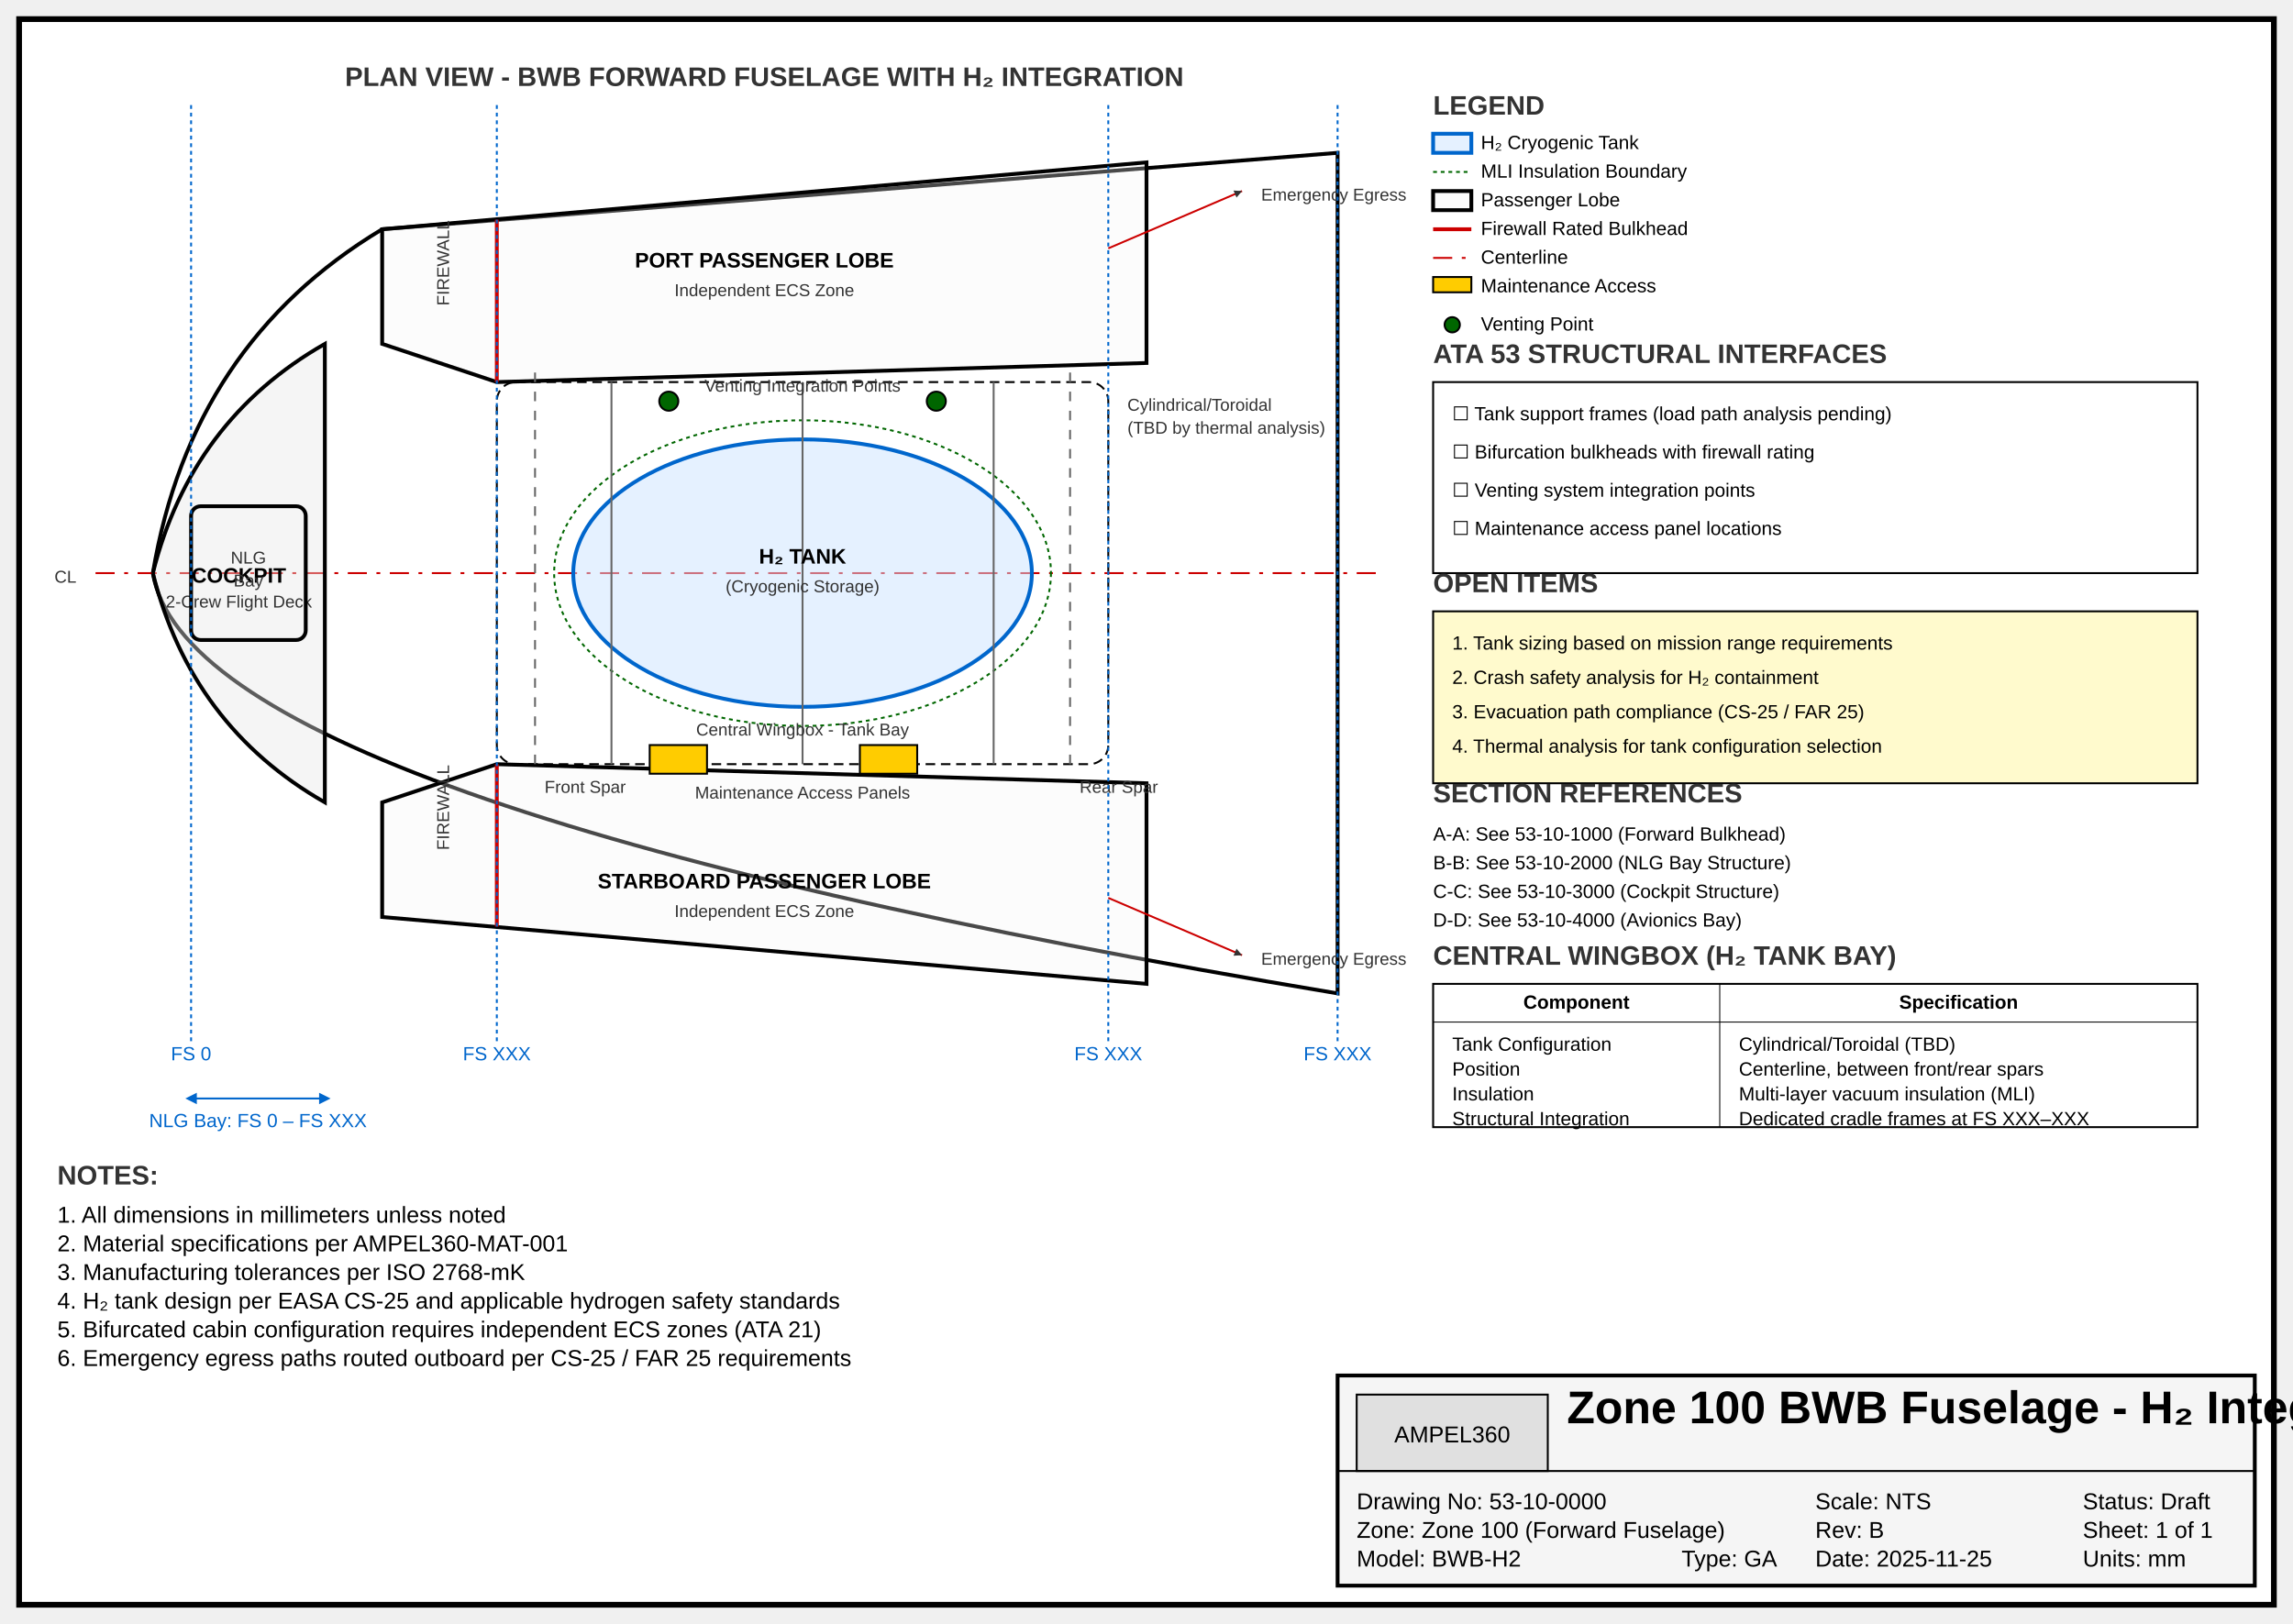
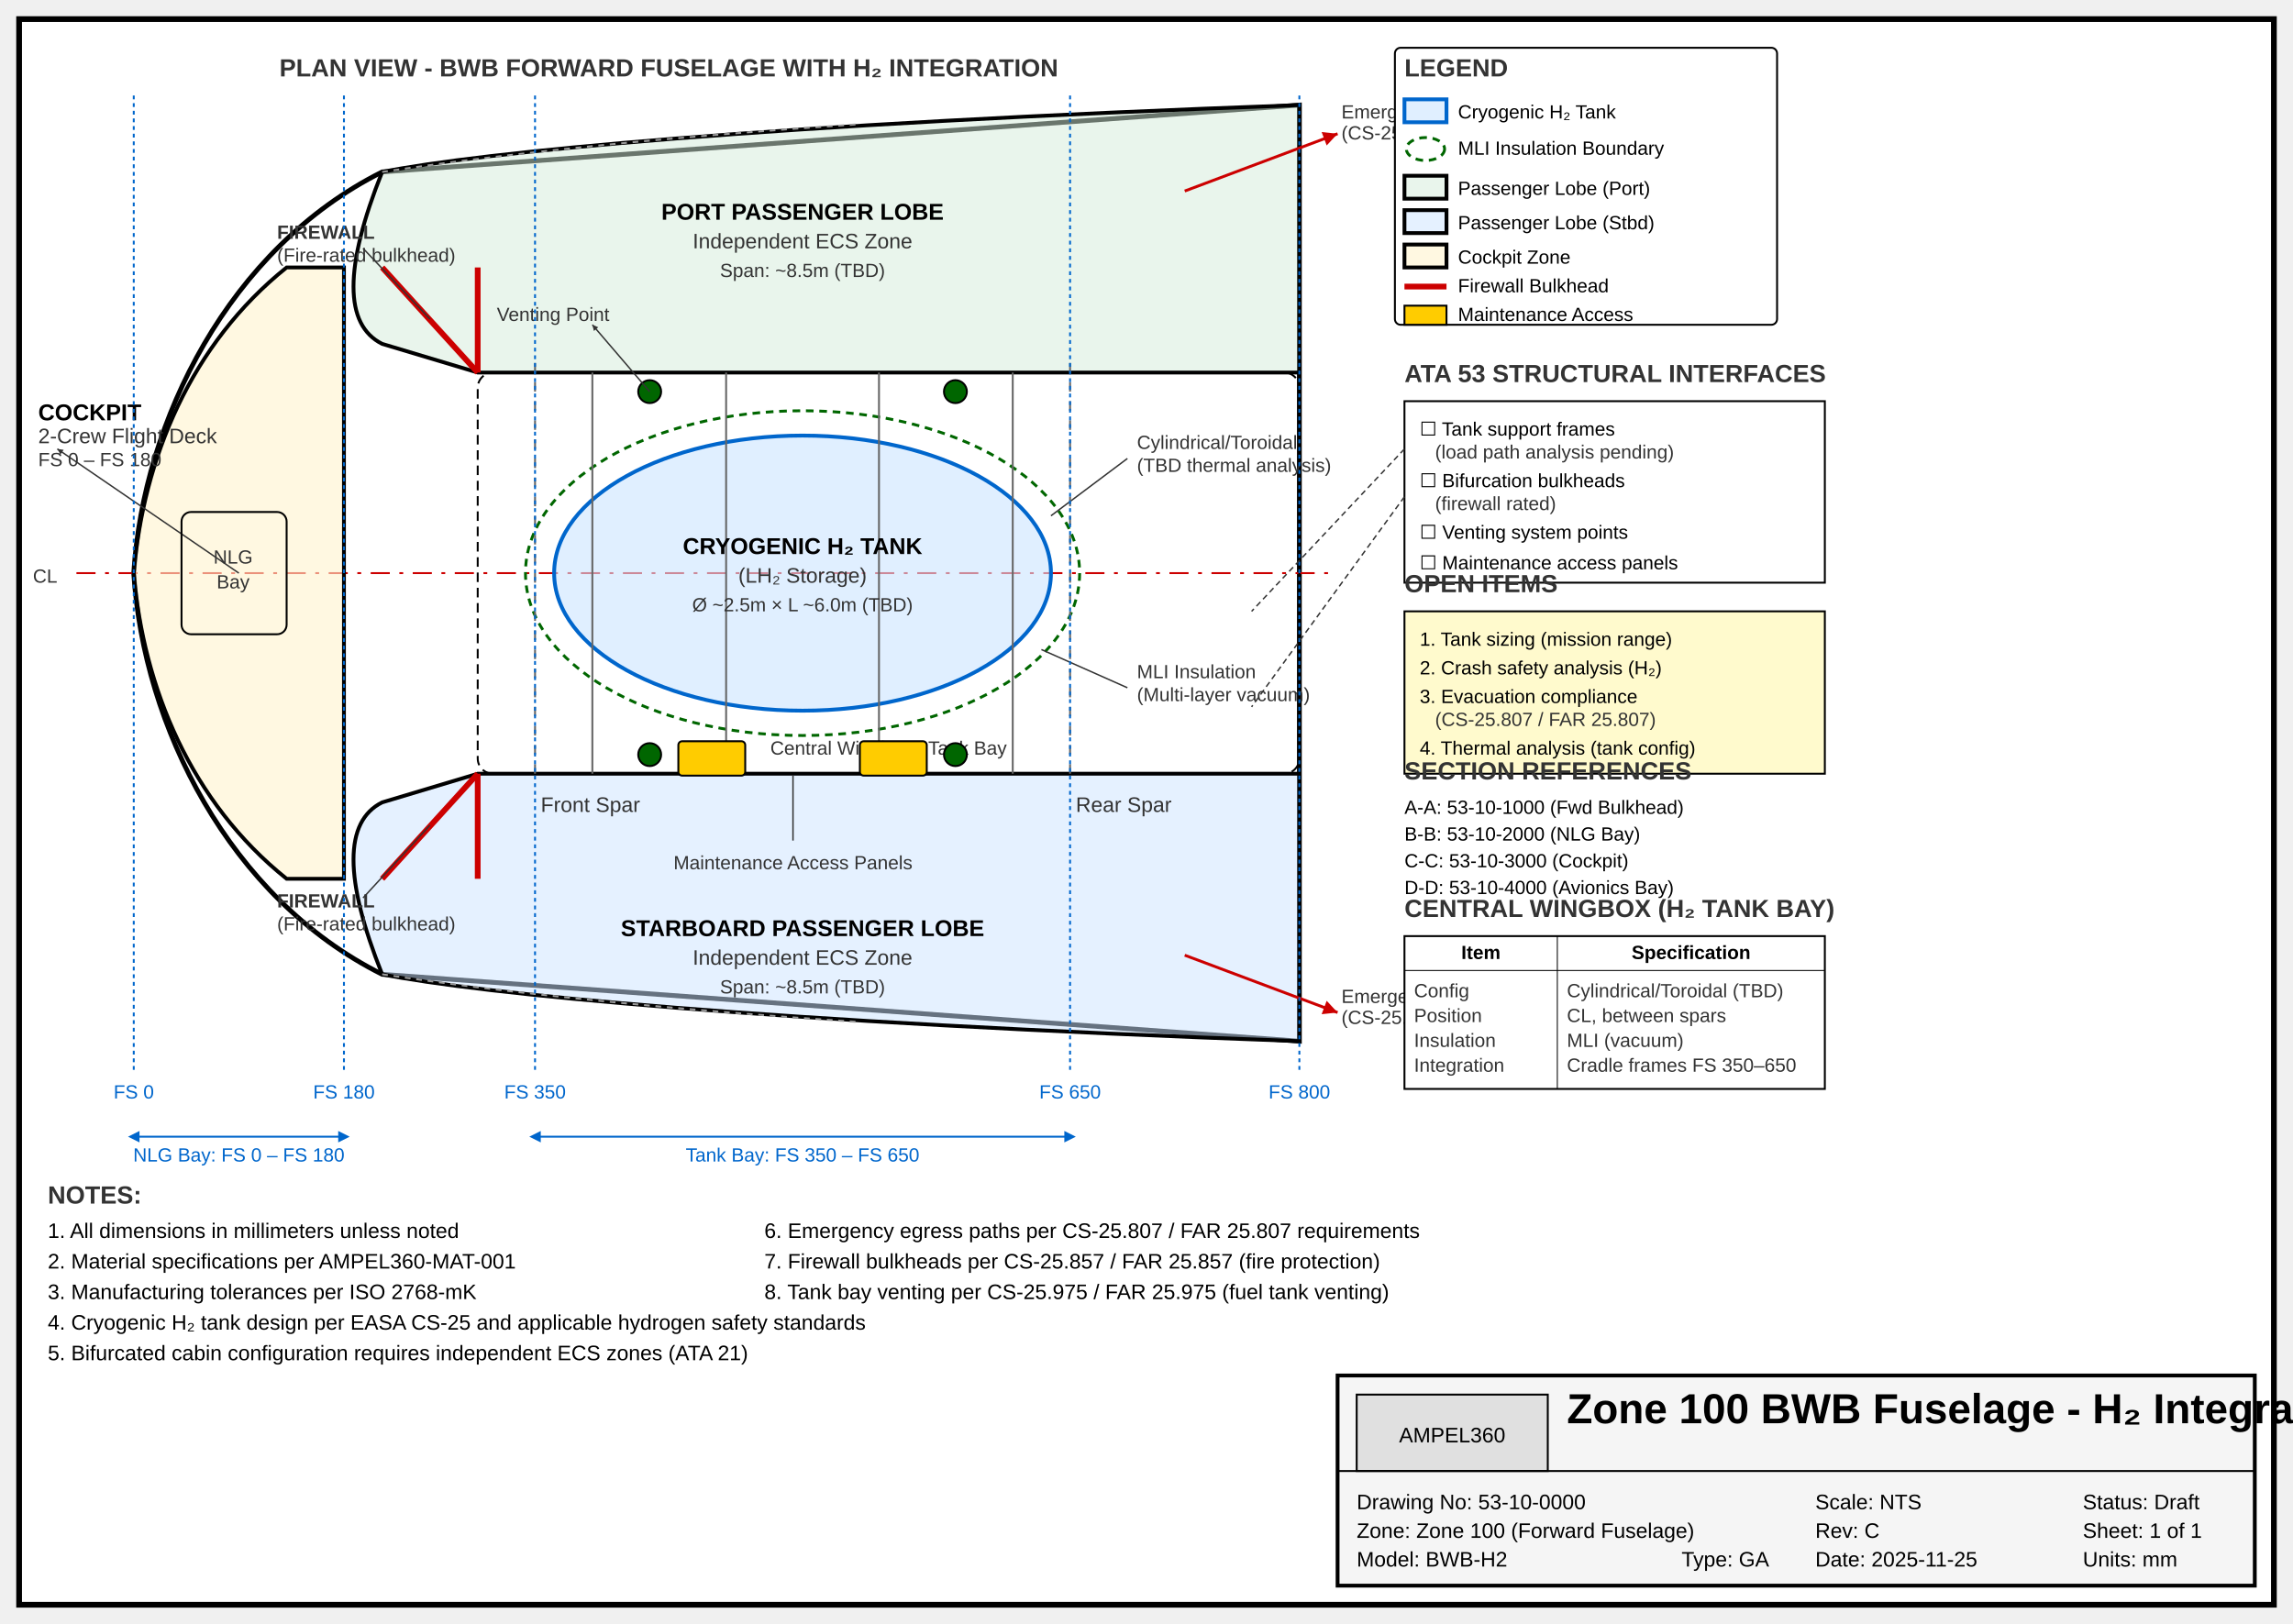
<svg xmlns="http://www.w3.org/2000/svg" viewBox="0 0 1200 850" width="1200" height="850">
  <defs>
    <style>
-       .title-text { font-family: Arial, sans-serif; font-size: 24px; font-weight: bold; fill: #000; }
-       .subtitle-text { font-family: Arial, sans-serif; font-size: 14px; fill: #333; }
-       .label-text { font-family: Arial, sans-serif; font-size: 12px; fill: #000; }
+       .title-text { font-family: Arial, sans-serif; font-size: 22px; font-weight: bold; fill: #000; }
+       .subtitle-text { font-family: Arial, sans-serif; font-size: 13px; fill: #333; }
+       .label-text { font-family: Arial, sans-serif; font-size: 11px; fill: #000; }
      .label-small { font-family: Arial, sans-serif; font-size: 10px; fill: #000; }
      .dimension-text { font-family: Arial, sans-serif; font-size: 10px; fill: #0066cc; }
-       .drawing-line { stroke: #000; stroke-width: 2; fill: none; }
+       .drawing-line { stroke: #000; stroke-width: 2.5; fill: none; }
      .drawing-line-thin { stroke: #000; stroke-width: 1; fill: none; }
      .dimension-line { stroke: #0066cc; stroke-width: 1; fill: none; }
      .dashed-line { stroke: #666; stroke-width: 1; stroke-dasharray: 5,5; fill: none; }
      .hidden-line { stroke: #999; stroke-width: 1; stroke-dasharray: 3,3; fill: none; }
      .center-line { stroke: #cc0000; stroke-width: 1; stroke-dasharray: 10,5,2,5; fill: none; }
-       .h2-tank { stroke: #0066cc; stroke-width: 2; fill: #cce5ff; fill-opacity: 0.5; }
-       .insulation { stroke: #006600; stroke-width: 1; stroke-dasharray: 2,2; fill: none; }
-       .passenger-lobe { stroke: #000; stroke-width: 2; fill: #f5f5f5; fill-opacity: 0.3; }
-       .cockpit { stroke: #000; stroke-width: 2; fill: #e6e6e6; fill-opacity: 0.4; }
-       .firewall { stroke: #cc0000; stroke-width: 2; fill: none; }
+       .h2-tank { stroke: #0066cc; stroke-width: 2; fill: #cce5ff; fill-opacity: 0.6; }
+       .insulation { stroke: #006600; stroke-width: 1.5; stroke-dasharray: 4,3; fill: none; }
+       .passenger-lobe-port { stroke: #000; stroke-width: 2; fill: #d4edda; fill-opacity: 0.5; }
+       .passenger-lobe-stbd { stroke: #000; stroke-width: 2; fill: #cce5ff; fill-opacity: 0.5; }
+       .cockpit { stroke: #000; stroke-width: 2; fill: #fff3cd; fill-opacity: 0.6; }
+       .firewall { stroke: #cc0000; stroke-width: 3; fill: none; }
      .frame-line { stroke: #666; stroke-width: 1; fill: none; }
-       .annotation { font-family: Arial, sans-serif; font-size: 9px; fill: #333; }
-       .section-label { font-family: Arial, sans-serif; font-size: 11px; font-weight: bold; fill: #000; }
+       .annotation { font-family: Arial, sans-serif; font-size: 10px; fill: #333; }
+       .annotation-large { font-family: Arial, sans-serif; font-size: 11px; fill: #333; }
+       .section-label { font-family: Arial, sans-serif; font-size: 12px; font-weight: bold; fill: #000; }
+       .leader-line { stroke: #333; stroke-width: 0.75; fill: none; }
    </style>
    <marker id="arrow" viewBox="0 0 10 10" refX="5" refY="5" markerWidth="6" markerHeight="6" orient="auto-start-reverse">
      <path d="M 0 0 L 10 5 L 0 10 z" fill="#0066cc" />
    </marker>
-     <marker id="arrow-black" viewBox="0 0 10 10" refX="10" refY="5" markerWidth="4" markerHeight="4" orient="auto">
+     <marker id="arrow-black" viewBox="0 0 10 10" refX="10" refY="5" markerWidth="5" markerHeight="5" orient="auto">
      <path d="M 0 0 L 10 5 L 0 10 z" fill="#333" />
+     </marker>
+     <marker id="arrow-leader" viewBox="0 0 10 10" refX="10" refY="5" markerWidth="4" markerHeight="4" orient="auto">
+       <path d="M 0 0 L 10 5 L 0 10 z" fill="#333" />
+     </marker>
+     <marker id="arrow-red" viewBox="0 0 10 10" refX="10" refY="5" markerWidth="5" markerHeight="5" orient="auto">
+       <path d="M 0 0 L 10 5 L 0 10 z" fill="#cc0000" />
    </marker>
  </defs>
  <rect x="10" y="10" width="1180" height="830" fill="#ffffff" stroke="#000" stroke-width="3" />
  <g id="title-block">
    <rect x="700" y="720" width="480" height="110" fill="#f5f5f5" stroke="#000" stroke-width="2" />
    <rect x="710" y="730" width="100" height="40" fill="#e0e0e0" stroke="#000" stroke-width="1" />
    <text x="760" y="755" class="label-text" text-anchor="middle">AMPEL360</text>
    <text x="820" y="745" class="title-text">Zone 100 BWB Fuselage - H₂ Integration</text>
    <line x1="700" y1="770" x2="1180" y2="770" stroke="#000" stroke-width="1" />
    <text x="710" y="790" class="label-text">Drawing No: 53-10-0000</text>
    <text x="710" y="805" class="label-text">Zone: Zone 100 (Forward Fuselage)</text>
    <text x="710" y="820" class="label-text">Model: BWB-H2</text>
    <text x="880" y="820" class="label-text">Type: GA</text>
    <text x="950" y="790" class="label-text">Scale: NTS</text>
-     <text x="950" y="805" class="label-text">Rev: B</text>
+     <text x="950" y="805" class="label-text">Rev: C</text>
    <text x="950" y="820" class="label-text">Date: 2025-11-25</text>
    <text x="1090" y="790" class="label-text">Status: Draft</text>
    <text x="1090" y="805" class="label-text">Sheet: 1 of 1</text>
    <text x="1090" y="820" class="label-text">Units: mm</text>
  </g>
  <g id="plan-view">
-     <text x="400" y="45" class="subtitle-text" font-weight="bold" text-anchor="middle">PLAN VIEW - BWB FORWARD FUSELAGE WITH H₂ INTEGRATION</text>
-     <path d="M 80 300               Q 100 180, 200 120               L 700 80               L 700 520               Q 100 420, 80 300" class="drawing-line" fill="#fafafa" />
-     <line x1="50" y1="300" x2="720" y2="300" class="center-line" />
-     <text x="40" y="305" class="annotation" text-anchor="end">CL</text>
+     <text x="350" y="40" class="subtitle-text" font-weight="bold" text-anchor="middle">PLAN VIEW - BWB FORWARD FUSELAGE WITH H₂ INTEGRATION</text>
+     <path id="outer-mold-line" d="M 70 300               C 75 220, 120 130, 200 90              L 680 55              L 680 545              L 200 510              C 120 470, 75 380, 70 300" class="drawing-line" fill="#fafafa" />
+     <line x1="40" y1="300" x2="700" y2="300" class="center-line" />
+     <text x="30" y="305" class="annotation" text-anchor="end">CL</text>
    <g id="cockpit-area">
-       <path d="M 80 300 Q 100 220, 170 180 L 170 420 Q 100 380, 80 300" class="cockpit" />
-       <text x="125" y="305" class="section-label" text-anchor="middle">COCKPIT</text>
-       <text x="125" y="318" class="annotation" text-anchor="middle">2-Crew Flight Deck</text>
+       <path d="M 70 300                 C 75 240, 100 180, 150 140                L 180 140                L 180 460                L 150 460                C 100 420, 75 360, 70 300" class="cockpit" />
+       <line x1="125" y1="300" x2="30" y2="235" class="leader-line" marker-end="url(#arrow-leader)" />
+       <text x="20" y="220" class="section-label" text-anchor="start">COCKPIT</text>
+       <text x="20" y="232" class="annotation-large" text-anchor="start">2-Crew Flight Deck</text>
+       <text x="20" y="244" class="annotation" text-anchor="start">FS 0 – FS 180</text>
    </g>
    <g id="nose-gear-bay">
-       <rect x="100" y="265" width="60" height="70" rx="5" class="drawing-line" fill="#ddd" />
-       <text x="130" y="295" class="annotation" text-anchor="middle">NLG</text>
-       <text x="130" y="307" class="annotation" text-anchor="middle">Bay</text>
+       <rect x="95" y="268" width="55" height="64" rx="5" class="drawing-line-thin" fill="#ddd" stroke="#000" />
+       <text x="122" y="295" class="annotation" text-anchor="middle">NLG</text>
+       <text x="122" y="308" class="annotation" text-anchor="middle">Bay</text>
+     </g>
+     <g id="port-lobe">
+       <path d="M 200 90                C 250 80, 400 65, 680 55                L 680 195                C 450 195, 300 195, 250 195                L 200 180                C 180 170, 180 140, 200 90" class="passenger-lobe-port" />
+       <path d="M 200 90 Q 300 75, 450 65" class="hidden-line" />
+       <text x="420" y="115" class="section-label" text-anchor="middle">PORT PASSENGER LOBE</text>
+       <text x="420" y="130" class="annotation-large" text-anchor="middle">Independent ECS Zone</text>
+       <text x="420" y="145" class="annotation" text-anchor="middle">Span: ~8.5m (TBD)</text>
+       <line x1="620" y1="100" x2="700" y2="70" stroke="#cc0000" stroke-width="1.5" marker-end="url(#arrow-red)" />
+       <text x="702" y="62" class="annotation" fill="#cc0000">Emergency Egress</text>
+       <text x="702" y="73" class="annotation" fill="#cc0000">(CS-25.807)</text>
+     </g>
+     <g id="starboard-lobe">
+       <path d="M 200 510                C 250 520, 400 535, 680 545                L 680 405                C 450 405, 300 405, 250 405                L 200 420                C 180 430, 180 460, 200 510" class="passenger-lobe-stbd" />
+       <path d="M 200 510 Q 300 525, 450 535" class="hidden-line" />
+       <text x="420" y="490" class="section-label" text-anchor="middle">STARBOARD PASSENGER LOBE</text>
+       <text x="420" y="505" class="annotation-large" text-anchor="middle">Independent ECS Zone</text>
+       <text x="420" y="520" class="annotation" text-anchor="middle">Span: ~8.5m (TBD)</text>
+       <line x1="620" y1="500" x2="700" y2="530" stroke="#cc0000" stroke-width="1.5" marker-end="url(#arrow-red)" />
+       <text x="702" y="525" class="annotation" fill="#cc0000">Emergency Egress</text>
+       <text x="702" y="536" class="annotation" fill="#cc0000">(CS-25.807)</text>
    </g>
    <g id="h2-tank-bay">
-       <rect x="260" y="200" width="320" height="200" rx="10" class="drawing-line-thin" fill="#f0f8ff" stroke-dasharray="5,3" />
-       <ellipse cx="420" cy="300" rx="120" ry="70" class="h2-tank" />
-       <ellipse cx="420" cy="300" rx="130" ry="80" class="insulation" />
-       <line x1="320" y1="200" x2="320" y2="400" class="frame-line" />
-       <line x1="420" y1="200" x2="420" y2="400" class="frame-line" />
-       <line x1="520" y1="200" x2="520" y2="400" class="frame-line" />
-       <text x="420" y="295" class="section-label" text-anchor="middle">H₂ TANK</text>
-       <text x="420" y="310" class="annotation" text-anchor="middle">(Cryogenic Storage)</text>
-       <text x="420" y="385" class="annotation" text-anchor="middle">Central Wingbox - Tank Bay</text>
-       <text x="590" y="215" class="annotation">Cylindrical/Toroidal</text>
-       <text x="590" y="227" class="annotation">(TBD by thermal analysis)</text>
-     </g>
-     <g id="port-lobe">
-       <path d="M 200 120                 L 600 85                 L 600 190                 L 260 200                 L 200 180                 Z" class="passenger-lobe" />
-       <text x="400" y="140" class="section-label" text-anchor="middle">PORT PASSENGER LOBE</text>
-       <text x="400" y="155" class="annotation" text-anchor="middle">Independent ECS Zone</text>
-       <line x1="580" y1="130" x2="650" y2="100" stroke="#cc0000" stroke-width="1" marker-end="url(#arrow-black)" />
-       <text x="660" y="105" class="annotation" fill="#cc0000">Emergency Egress</text>
-     </g>
-     <g id="starboard-lobe">
-       <path d="M 200 480                 L 600 515                 L 600 410                 L 260 400                 L 200 420                 Z" class="passenger-lobe" />
-       <text x="400" y="465" class="section-label" text-anchor="middle">STARBOARD PASSENGER LOBE</text>
-       <text x="400" y="480" class="annotation" text-anchor="middle">Independent ECS Zone</text>
-       <line x1="580" y1="470" x2="650" y2="500" stroke="#cc0000" stroke-width="1" marker-end="url(#arrow-black)" />
-       <text x="660" y="505" class="annotation" fill="#cc0000">Emergency Egress</text>
+       <rect x="250" y="195" width="430" height="210" rx="8" class="drawing-line-thin" fill="#f0f8ff" stroke-dasharray="5,3" />
+       <ellipse cx="420" cy="300" rx="145" ry="85" class="insulation" />
+       <ellipse cx="420" cy="300" rx="130" ry="72" class="h2-tank" />
+       <line x1="310" y1="195" x2="310" y2="405" class="frame-line" />
+       <line x1="380" y1="195" x2="380" y2="405" class="frame-line" />
+       <line x1="460" y1="195" x2="460" y2="405" class="frame-line" />
+       <line x1="530" y1="195" x2="530" y2="405" class="frame-line" />
+       <text x="420" y="290" class="section-label" text-anchor="middle">CRYOGENIC H₂ TANK</text>
+       <text x="420" y="305" class="annotation-large" text-anchor="middle">(LH₂ Storage)</text>
+       <text x="420" y="320" class="annotation" text-anchor="middle">Ø ~2.5m × L ~6.0m (TBD)</text>
+       <text x="465" y="395" class="annotation" text-anchor="middle">Central Wingbox - Tank Bay</text>
+       <line x1="550" y1="270" x2="590" y2="240" class="leader-line" />
+       <text x="595" y="235" class="annotation">Cylindrical/Toroidal</text>
+       <text x="595" y="247" class="annotation">(TBD thermal analysis)</text>
+       <line x1="545" y1="340" x2="590" y2="360" class="leader-line" />
+       <text x="595" y="355" class="annotation">MLI Insulation</text>
+       <text x="595" y="367" class="annotation">(Multi-layer vacuum)</text>
    </g>
    <g id="bifurcation-bulkheads">
-       <line x1="260" y1="200" x2="260" y2="115" class="firewall" />
-       <line x1="260" y1="400" x2="260" y2="485" class="firewall" />
-       <text x="235" y="160" class="annotation" fill="#cc0000" transform="rotate(-90 235 160)">FIREWALL</text>
-       <text x="235" y="445" class="annotation" fill="#cc0000" transform="rotate(-90 235 445)">FIREWALL</text>
+       <line x1="250" y1="195" x2="200" y2="140" class="firewall" />
+       <line x1="250" y1="195" x2="250" y2="140" class="firewall" />
+       <line x1="250" y1="405" x2="200" y2="460" class="firewall" />
+       <line x1="250" y1="405" x2="250" y2="460" class="firewall" />
+       <line x1="225" y1="167" x2="190" y2="130" class="leader-line" />
+       <text x="145" y="125" class="annotation" fill="#cc0000" font-weight="bold">FIREWALL</text>
+       <text x="145" y="137" class="annotation" fill="#cc0000">(Fire-rated bulkhead)</text>
+       <line x1="225" y1="432" x2="190" y2="470" class="leader-line" />
+       <text x="145" y="475" class="annotation" fill="#cc0000" font-weight="bold">FIREWALL</text>
+       <text x="145" y="487" class="annotation" fill="#cc0000">(Fire-rated bulkhead)</text>
    </g>
    <g id="spar-references">
-       <line x1="280" y1="195" x2="280" y2="405" class="dashed-line" />
-       <text x="285" y="415" class="annotation">Front Spar</text>
-       <line x1="560" y1="195" x2="560" y2="405" class="dashed-line" />
-       <text x="565" y="415" class="annotation">Rear Spar</text>
+       <line x1="280" y1="190" x2="280" y2="410" class="dashed-line" stroke-width="1.5" />
+       <text x="283" y="425" class="annotation-large">Front Spar</text>
+       <line x1="560" y1="190" x2="560" y2="410" class="dashed-line" stroke-width="1.5" />
+       <text x="563" y="425" class="annotation-large">Rear Spar</text>
    </g>
    <g id="venting-points">
-       <circle cx="350" cy="210" r="5" fill="#006600" stroke="#000" stroke-width="1" />
-       <circle cx="490" cy="210" r="5" fill="#006600" stroke="#000" stroke-width="1" />
-       <text x="420" y="205" class="annotation" text-anchor="middle" fill="#006600">Venting Integration Points</text>
+       <circle cx="340" cy="205" r="6" fill="#006600" stroke="#000" stroke-width="1" />
+       <circle cx="500" cy="205" r="6" fill="#006600" stroke="#000" stroke-width="1" />
+       <circle cx="340" cy="395" r="6" fill="#006600" stroke="#000" stroke-width="1" />
+       <circle cx="500" cy="395" r="6" fill="#006600" stroke="#000" stroke-width="1" />
+       <line x1="340" y1="205" x2="310" y2="170" class="leader-line" marker-end="url(#arrow-leader)" />
+       <text x="260" y="168" class="annotation" fill="#006600">Venting Point</text>
    </g>
    <g id="maintenance-access">
-       <rect x="340" y="390" width="30" height="15" fill="#ffcc00" stroke="#000" stroke-width="1" />
-       <rect x="450" y="390" width="30" height="15" fill="#ffcc00" stroke="#000" stroke-width="1" />
-       <text x="420" y="418" class="annotation" text-anchor="middle">Maintenance Access Panels</text>
+       <rect x="355" y="388" width="35" height="18" fill="#ffcc00" stroke="#000" stroke-width="1" rx="2" />
+       <rect x="450" y="388" width="35" height="18" fill="#ffcc00" stroke="#000" stroke-width="1" rx="2" />
+       <line x1="415" y1="406" x2="415" y2="440" class="leader-line" />
+       <text x="415" y="455" class="annotation" text-anchor="middle">Maintenance Access Panels</text>
    </g>
    <g id="frame-stations">
-       <line x1="100" y1="55" x2="100" y2="545" class="dimension-line" stroke-dasharray="2,2" />
-       <text x="100" y="555" class="dimension-text" text-anchor="middle">FS 0</text>
-       <line x1="260" y1="55" x2="260" y2="545" class="dimension-line" stroke-dasharray="2,2" />
-       <text x="260" y="555" class="dimension-text" text-anchor="middle">FS XXX</text>
-       <line x1="580" y1="55" x2="580" y2="545" class="dimension-line" stroke-dasharray="2,2" />
-       <text x="580" y="555" class="dimension-text" text-anchor="middle">FS XXX</text>
-       <line x1="700" y1="55" x2="700" y2="545" class="dimension-line" stroke-dasharray="2,2" />
-       <text x="700" y="555" class="dimension-text" text-anchor="middle">FS XXX</text>
-     </g>
-     <line x1="100" y1="575" x2="170" y2="575" class="dimension-line" marker-start="url(#arrow)" marker-end="url(#arrow)" />
-     <text x="135" y="590" class="dimension-text" text-anchor="middle">NLG Bay: FS 0 – FS XXX</text>
-   </g>
-   <g id="legend" transform="translate(750, 60)">
+       <line x1="70" y1="50" x2="70" y2="560" class="dimension-line" stroke-dasharray="2,2" />
+       <text x="70" y="575" class="dimension-text" text-anchor="middle">FS 0</text>
+       <line x1="180" y1="50" x2="180" y2="560" class="dimension-line" stroke-dasharray="2,2" />
+       <text x="180" y="575" class="dimension-text" text-anchor="middle">FS 180</text>
+       <line x1="280" y1="50" x2="280" y2="560" class="dimension-line" stroke-dasharray="2,2" />
+       <text x="280" y="575" class="dimension-text" text-anchor="middle">FS 350</text>
+       <line x1="560" y1="50" x2="560" y2="560" class="dimension-line" stroke-dasharray="2,2" />
+       <text x="560" y="575" class="dimension-text" text-anchor="middle">FS 650</text>
+       <line x1="680" y1="50" x2="680" y2="560" class="dimension-line" stroke-dasharray="2,2" />
+       <text x="680" y="575" class="dimension-text" text-anchor="middle">FS 800</text>
+     </g>
+     <line x1="70" y1="595" x2="180" y2="595" class="dimension-line" marker-start="url(#arrow)" marker-end="url(#arrow)" />
+     <text x="125" y="608" class="dimension-text" text-anchor="middle">NLG Bay: FS 0 – FS 180</text>
+     <line x1="280" y1="595" x2="560" y2="595" class="dimension-line" marker-start="url(#arrow)" marker-end="url(#arrow)" />
+     <text x="420" y="608" class="dimension-text" text-anchor="middle">Tank Bay: FS 350 – FS 650</text>
+   </g>
+   <g id="legend" transform="translate(735, 40)">
+     <rect x="-5" y="-15" width="200" height="145" fill="#fff" stroke="#000" stroke-width="1" rx="3" />
    <text x="0" y="0" class="subtitle-text" font-weight="bold">LEGEND</text>
-     <rect x="0" y="10" width="20" height="10" class="h2-tank" />
-     <text x="25" y="18" class="label-small">H₂ Cryogenic Tank</text>
-     <line x1="0" y1="30" x2="20" y2="30" class="insulation" />
-     <text x="25" y="33" class="label-small">MLI Insulation Boundary</text>
-     <rect x="0" y="40" width="20" height="10" class="passenger-lobe" />
-     <text x="25" y="48" class="label-small">Passenger Lobe</text>
-     <line x1="0" y1="60" x2="20" y2="60" class="firewall" />
-     <text x="25" y="63" class="label-small">Firewall Rated Bulkhead</text>
-     <line x1="0" y1="75" x2="20" y2="75" class="center-line" />
-     <text x="25" y="78" class="label-small">Centerline</text>
-     <rect x="0" y="85" width="20" height="8" fill="#ffcc00" stroke="#000" stroke-width="1" />
-     <text x="25" y="93" class="label-small">Maintenance Access</text>
-     <circle cx="10" cy="110" r="4" fill="#006600" stroke="#000" stroke-width="1" />
-     <text x="25" y="113" class="label-small">Venting Point</text>
-   </g>
-   <g id="structural-interfaces" transform="translate(750, 190)">
+     <rect x="0" y="12" width="22" height="12" class="h2-tank" />
+     <text x="28" y="22" class="label-small">Cryogenic H₂ Tank</text>
+     <ellipse cx="11" cy="38" rx="10" ry="6" class="insulation" />
+     <text x="28" y="41" class="label-small">MLI Insulation Boundary</text>
+     <rect x="0" y="52" width="22" height="12" class="passenger-lobe-port" />
+     <text x="28" y="62" class="label-small">Passenger Lobe (Port)</text>
+     <rect x="0" y="70" width="22" height="12" class="passenger-lobe-stbd" />
+     <text x="28" y="80" class="label-small">Passenger Lobe (Stbd)</text>
+     <rect x="0" y="88" width="22" height="12" class="cockpit" />
+     <text x="28" y="98" class="label-small">Cockpit Zone</text>
+     <line x1="0" y1="110" x2="22" y2="110" class="firewall" />
+     <text x="28" y="113" class="label-small">Firewall Bulkhead</text>
+     <rect x="0" y="120" width="22" height="10" fill="#ffcc00" stroke="#000" stroke-width="1" />
+     <text x="28" y="128" class="label-small">Maintenance Access</text>
+   </g>
+   <g id="structural-interfaces" transform="translate(735, 200)">
    <text x="0" y="0" class="subtitle-text" font-weight="bold">ATA 53 STRUCTURAL INTERFACES</text>
-     <rect x="0" y="10" width="400" height="100" fill="#fff" stroke="#000" stroke-width="1" />
-     <text x="10" y="30" class="label-small">☐ Tank support frames (load path analysis pending)</text>
-     <text x="10" y="50" class="label-small">☐ Bifurcation bulkheads with firewall rating</text>
-     <text x="10" y="70" class="label-small">☐ Venting system integration points</text>
-     <text x="10" y="90" class="label-small">☐ Maintenance access panel locations</text>
-   </g>
-   <g id="open-items" transform="translate(750, 310)">
+     <rect x="0" y="10" width="220" height="95" fill="#fff" stroke="#000" stroke-width="1" />
+     <text x="8" y="28" class="label-small">☐ Tank support frames</text>
+     <text x="16" y="40" class="annotation">(load path analysis pending)</text>
+     <text x="8" y="55" class="label-small">☐ Bifurcation bulkheads</text>
+     <text x="16" y="67" class="annotation">(firewall rated)</text>
+     <text x="8" y="82" class="label-small">☐ Venting system points</text>
+     <text x="8" y="98" class="label-small">☐ Maintenance access panels</text>
+     <line x1="0" y1="35" x2="-80" y2="120" class="leader-line" stroke-dasharray="3,2" />
+     <line x1="0" y1="60" x2="-80" y2="170" class="leader-line" stroke-dasharray="3,2" />
+   </g>
+   <g id="open-items" transform="translate(735, 310)">
    <text x="0" y="0" class="subtitle-text" font-weight="bold">OPEN ITEMS</text>
-     <rect x="0" y="10" width="400" height="90" fill="#fffacd" stroke="#000" stroke-width="1" />
-     <text x="10" y="30" class="label-small">1. Tank sizing based on mission range requirements</text>
-     <text x="10" y="48" class="label-small">2. Crash safety analysis for H₂ containment</text>
-     <text x="10" y="66" class="label-small">3. Evacuation path compliance (CS-25 / FAR 25)</text>
-     <text x="10" y="84" class="label-small">4. Thermal analysis for tank configuration selection</text>
-   </g>
-   <g id="section-cuts">
-     <text x="750" y="420" class="subtitle-text" font-weight="bold">SECTION REFERENCES</text>
-     <text x="750" y="440" class="label-small">A-A: See 53-10-1000 (Forward Bulkhead)</text>
-     <text x="750" y="455" class="label-small">B-B: See 53-10-2000 (NLG Bay Structure)</text>
-     <text x="750" y="470" class="label-small">C-C: See 53-10-3000 (Cockpit Structure)</text>
-     <text x="750" y="485" class="label-small">D-D: See 53-10-4000 (Avionics Bay)</text>
-   </g>
-   <g id="tank-specs" transform="translate(750, 505)">
+     <rect x="0" y="10" width="220" height="85" fill="#fffacd" stroke="#000" stroke-width="1" />
+     <text x="8" y="28" class="label-small">1. Tank sizing (mission range)</text>
+     <text x="8" y="43" class="label-small">2. Crash safety analysis (H₂)</text>
+     <text x="8" y="58" class="label-small">3. Evacuation compliance</text>
+     <text x="16" y="70" class="annotation">(CS-25.807 / FAR 25.807)</text>
+     <text x="8" y="85" class="label-small">4. Thermal analysis (tank config)</text>
+   </g>
+   <g id="section-cuts" transform="translate(735, 408)">
+     <text x="0" y="0" class="subtitle-text" font-weight="bold">SECTION REFERENCES</text>
+     <text x="0" y="18" class="label-small">A-A: 53-10-1000 (Fwd Bulkhead)</text>
+     <text x="0" y="32" class="label-small">B-B: 53-10-2000 (NLG Bay)</text>
+     <text x="0" y="46" class="label-small">C-C: 53-10-3000 (Cockpit)</text>
+     <text x="0" y="60" class="label-small">D-D: 53-10-4000 (Avionics Bay)</text>
+   </g>
+   <g id="tank-specs" transform="translate(735, 480)">
    <text x="0" y="0" class="subtitle-text" font-weight="bold">CENTRAL WINGBOX (H₂ TANK BAY)</text>
-     <rect x="0" y="10" width="400" height="75" fill="#fff" stroke="#000" stroke-width="1" />
-     <line x1="0" y1="30" x2="400" y2="30" stroke="#000" stroke-width="0.5" />
-     <line x1="150" y1="10" x2="150" y2="85" stroke="#000" stroke-width="0.5" />
-     <text x="75" y="23" class="label-small" text-anchor="middle" font-weight="bold">Component</text>
-     <text x="275" y="23" class="label-small" text-anchor="middle" font-weight="bold">Specification</text>
-     <text x="10" y="45" class="label-small">Tank Configuration</text>
-     <text x="160" y="45" class="label-small">Cylindrical/Toroidal (TBD)</text>
-     <text x="10" y="58" class="label-small">Position</text>
-     <text x="160" y="58" class="label-small">Centerline, between front/rear spars</text>
-     <text x="10" y="71" class="label-small">Insulation</text>
-     <text x="160" y="71" class="label-small">Multi-layer vacuum insulation (MLI)</text>
-     <text x="10" y="84" class="label-small">Structural Integration</text>
-     <text x="160" y="84" class="label-small">Dedicated cradle frames at FS XXX–XXX</text>
+     <rect x="0" y="10" width="220" height="80" fill="#fff" stroke="#000" stroke-width="1" />
+     <line x1="0" y1="28" x2="220" y2="28" stroke="#000" stroke-width="0.5" />
+     <line x1="80" y1="10" x2="80" y2="90" stroke="#000" stroke-width="0.5" />
+     <text x="40" y="22" class="label-small" text-anchor="middle" font-weight="bold">Item</text>
+     <text x="150" y="22" class="label-small" text-anchor="middle" font-weight="bold">Specification</text>
+     <text x="5" y="42" class="annotation">Config</text>
+     <text x="85" y="42" class="annotation">Cylindrical/Toroidal (TBD)</text>
+     <text x="5" y="55" class="annotation">Position</text>
+     <text x="85" y="55" class="annotation">CL, between spars</text>
+     <text x="5" y="68" class="annotation">Insulation</text>
+     <text x="85" y="68" class="annotation">MLI (vacuum)</text>
+     <text x="5" y="81" class="annotation">Integration</text>
+     <text x="85" y="81" class="annotation">Cradle frames FS 350–650</text>
  </g>
  <g id="notes">
-     <text x="30" y="620" class="subtitle-text" font-weight="bold">NOTES:</text>
-     <text x="30" y="640" class="label-text">1. All dimensions in millimeters unless noted</text>
-     <text x="30" y="655" class="label-text">2. Material specifications per AMPEL360-MAT-001</text>
-     <text x="30" y="670" class="label-text">3. Manufacturing tolerances per ISO 2768-mK</text>
-     <text x="30" y="685" class="label-text">4. H₂ tank design per EASA CS-25 and applicable hydrogen safety standards</text>
-     <text x="30" y="700" class="label-text">5. Bifurcated cabin configuration requires independent ECS zones (ATA 21)</text>
-     <text x="30" y="715" class="label-text">6. Emergency egress paths routed outboard per CS-25 / FAR 25 requirements</text>
+     <text x="25" y="630" class="subtitle-text" font-weight="bold">NOTES:</text>
+     <text x="25" y="648" class="label-text">1. All dimensions in millimeters unless noted</text>
+     <text x="25" y="664" class="label-text">2. Material specifications per AMPEL360-MAT-001</text>
+     <text x="25" y="680" class="label-text">3. Manufacturing tolerances per ISO 2768-mK</text>
+     <text x="25" y="696" class="label-text">4. Cryogenic H₂ tank design per EASA CS-25 and applicable hydrogen safety standards</text>
+     <text x="25" y="712" class="label-text">5. Bifurcated cabin configuration requires independent ECS zones (ATA 21)</text>
+     <text x="400" y="648" class="label-text">6. Emergency egress paths per CS-25.807 / FAR 25.807 requirements</text>
+     <text x="400" y="664" class="label-text">7. Firewall bulkheads per CS-25.857 / FAR 25.857 (fire protection)</text>
+     <text x="400" y="680" class="label-text">8. Tank bay venting per CS-25.975 / FAR 25.975 (fuel tank venting)</text>
  </g>
</svg>
